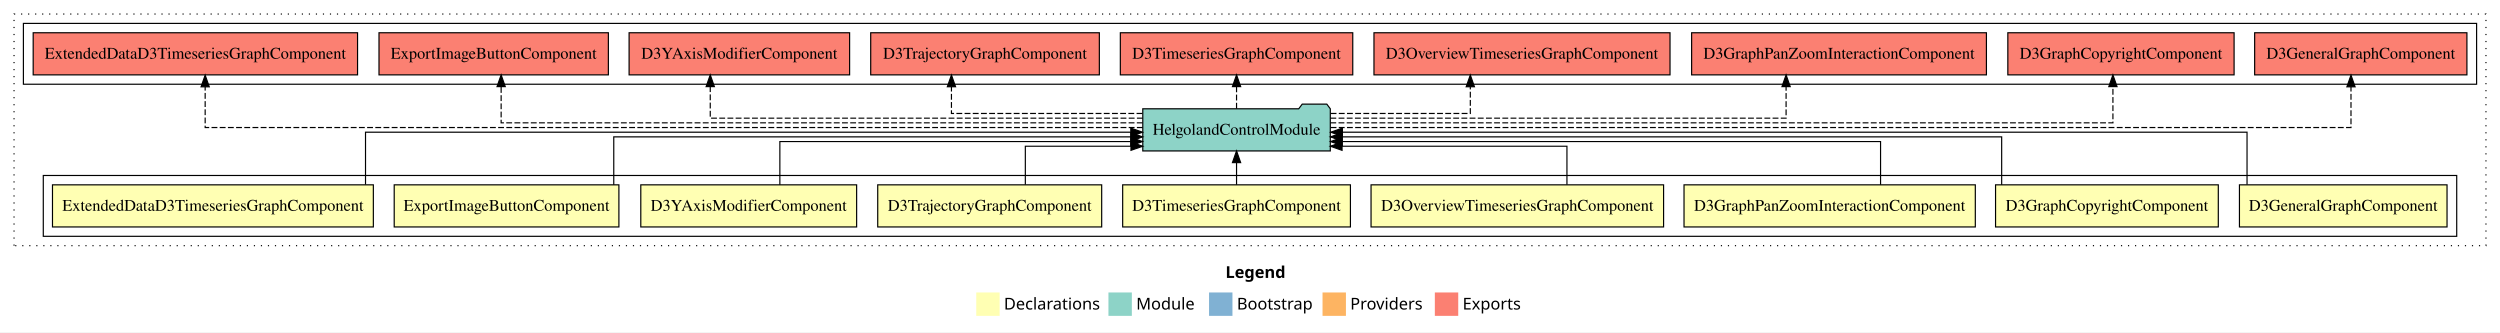
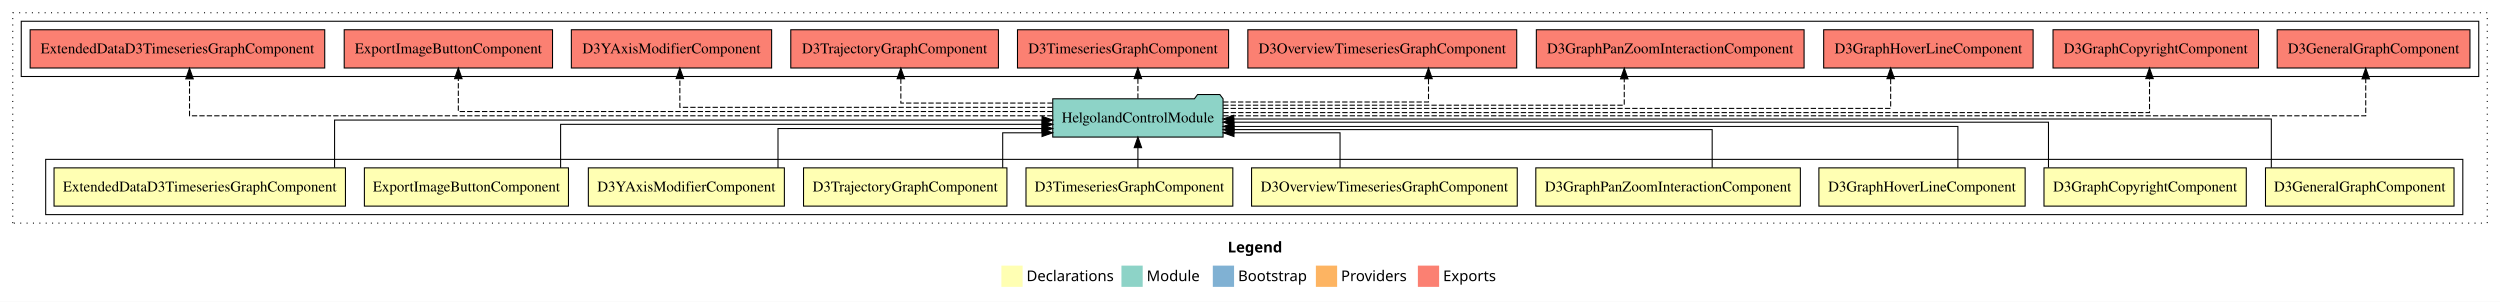
- <svg xmlns="http://www.w3.org/2000/svg" width="2137pt" height="284pt" viewBox="0.00 0.00 2137.00 284.00">
+ <svg xmlns="http://www.w3.org/2000/svg" width="2353pt" height="284pt" viewBox="0.00 0.00 2353.00 284.00">
  <g id="graph0" class="graph" transform="scale(1 1) rotate(0) translate(4 280)">
-     <polygon fill="#ffffff" stroke="transparent" points="-4,4 -4,-280 2133,-280 2133,4 -4,4" />
-     <text text-anchor="start" x="1043.509" y="-42.4" font-family="sans-serif" font-weight="bold" font-size="14.00" fill="#000000">Legend</text>
-     <polygon fill="#ffffb3" stroke="transparent" points="830.5,-10 830.5,-30 850.5,-30 850.5,-10 830.5,-10" />
-     <text text-anchor="start" x="854.129" y="-15.4" font-family="sans-serif" font-size="14.00" fill="#000000">  Declarations</text>
-     <polygon fill="#8dd3c7" stroke="transparent" points="943.5,-10 943.5,-30 963.5,-30 963.5,-10 943.5,-10" />
-     <text text-anchor="start" x="967.225" y="-15.4" font-family="sans-serif" font-size="14.00" fill="#000000">  Module</text>
-     <polygon fill="#80b1d3" stroke="transparent" points="1029.5,-10 1029.5,-30 1049.5,-30 1049.5,-10 1029.5,-10" />
-     <text text-anchor="start" x="1053.281" y="-15.4" font-family="sans-serif" font-size="14.00" fill="#000000">  Bootstrap</text>
-     <polygon fill="#fdb462" stroke="transparent" points="1126.5,-10 1126.5,-30 1146.5,-30 1146.5,-10 1126.5,-10" />
-     <text text-anchor="start" x="1150.173" y="-15.4" font-family="sans-serif" font-size="14.00" fill="#000000">  Providers</text>
-     <polygon fill="#fb8072" stroke="transparent" points="1222.5,-10 1222.5,-30 1242.5,-30 1242.5,-10 1222.5,-10" />
-     <text text-anchor="start" x="1246.226" y="-15.4" font-family="sans-serif" font-size="14.00" fill="#000000">  Exports</text>
+     <polygon fill="#ffffff" stroke="transparent" points="-4,4 -4,-280 2349,-280 2349,4 -4,4" />
+     <text text-anchor="start" x="1151.509" y="-42.4" font-family="sans-serif" font-weight="bold" font-size="14.00" fill="#000000">Legend</text>
+     <polygon fill="#ffffb3" stroke="transparent" points="938.5,-10 938.5,-30 958.5,-30 958.5,-10 938.5,-10" />
+     <text text-anchor="start" x="962.129" y="-15.4" font-family="sans-serif" font-size="14.00" fill="#000000">  Declarations</text>
+     <polygon fill="#8dd3c7" stroke="transparent" points="1051.5,-10 1051.5,-30 1071.5,-30 1071.5,-10 1051.5,-10" />
+     <text text-anchor="start" x="1075.225" y="-15.4" font-family="sans-serif" font-size="14.00" fill="#000000">  Module</text>
+     <polygon fill="#80b1d3" stroke="transparent" points="1137.5,-10 1137.5,-30 1157.5,-30 1157.5,-10 1137.5,-10" />
+     <text text-anchor="start" x="1161.281" y="-15.4" font-family="sans-serif" font-size="14.00" fill="#000000">  Bootstrap</text>
+     <polygon fill="#fdb462" stroke="transparent" points="1234.5,-10 1234.5,-30 1254.5,-30 1254.5,-10 1234.5,-10" />
+     <text text-anchor="start" x="1258.173" y="-15.4" font-family="sans-serif" font-size="14.00" fill="#000000">  Providers</text>
+     <polygon fill="#fb8072" stroke="transparent" points="1330.5,-10 1330.5,-30 1350.5,-30 1350.5,-10 1330.5,-10" />
+     <text text-anchor="start" x="1354.226" y="-15.4" font-family="sans-serif" font-size="14.00" fill="#000000">  Exports</text>
    <g id="clust1" class="cluster">
-       <polygon fill="none" stroke="#000000" stroke-dasharray="1,5" points="8,-70 8,-268 2121,-268 2121,-70 8,-70" />
+       <polygon fill="none" stroke="#000000" stroke-dasharray="1,5" points="8,-70 8,-268 2337,-268 2337,-70 8,-70" />
    </g>
    <g id="clust2" class="cluster">
-       <polygon fill="none" stroke="#000000" points="33,-78 33,-130 2096,-130 2096,-78 33,-78" />
+       <polygon fill="none" stroke="#000000" points="39,-78 39,-130 2314,-130 2314,-78 39,-78" />
    </g>
-     <g id="clust13" class="cluster">
-       <polygon fill="none" stroke="#000000" points="16,-208 16,-260 2113,-260 2113,-208 16,-208" />
+     <g id="clust14" class="cluster">
+       <polygon fill="none" stroke="#000000" points="16,-208 16,-260 2329,-260 2329,-208 16,-208" />
    </g>
    <g id="node1" class="node">
-       <polygon fill="#ffffb3" stroke="#000000" points="2087.723,-122 1910.277,-122 1910.277,-86 2087.723,-86 2087.723,-122" />
-       <text text-anchor="middle" x="1999" y="-99.8" font-family="Times,serif" font-size="14.00" fill="#000000">D3GeneralGraphComponent</text>
+       <polygon fill="#ffffb3" stroke="#000000" points="2305.723,-122 2128.277,-122 2128.277,-86 2305.723,-86 2305.723,-122" />
+       <text text-anchor="middle" x="2217" y="-99.8" font-family="Times,serif" font-size="14.00" fill="#000000">D3GeneralGraphComponent</text>
+     </g>
+     <g id="node11" class="node">
+       <polygon fill="#8dd3c7" stroke="#000000" points="1147.146,-187 1144.146,-191 1123.146,-191 1120.146,-187 986.854,-187 986.854,-151 1147.146,-151 1147.146,-187" />
+       <text text-anchor="middle" x="1067" y="-164.8" font-family="Times,serif" font-size="14.00" fill="#000000">HelgolandControlModule</text>
+     </g>
+     <g id="edge1" class="edge">
+       <path fill="none" stroke="#000000" d="M2133.764,-122.169C2133.764,-141.09 2133.764,-168 2133.764,-168 2133.764,-168 1157.181,-168 1157.181,-168" />
+       <polygon fill="#000000" stroke="#000000" points="1157.181,-164.5 1147.181,-168 1157.181,-171.5 1157.181,-164.5" />
+     </g>
+     <g id="node2" class="node">
+       <polygon fill="#ffffb3" stroke="#000000" points="2110.199,-122 1919.801,-122 1919.801,-86 2110.199,-86 2110.199,-122" />
+       <text text-anchor="middle" x="2015" y="-99.8" font-family="Times,serif" font-size="14.00" fill="#000000">D3GraphCopyrightComponent</text>
+     </g>
+     <g id="edge2" class="edge">
+       <path fill="none" stroke="#000000" d="M1924.025,-122.302C1924.025,-140.27 1924.025,-165 1924.025,-165 1924.025,-165 1157.242,-165 1157.242,-165" />
+       <polygon fill="#000000" stroke="#000000" points="1157.242,-161.5 1147.242,-165 1157.242,-168.5 1157.242,-161.5" />
+     </g>
+     <g id="node3" class="node">
+       <polygon fill="#ffffb3" stroke="#000000" points="1902.06,-122 1707.94,-122 1707.94,-86 1902.06,-86 1902.06,-122" />
+       <text text-anchor="middle" x="1805" y="-99.8" font-family="Times,serif" font-size="14.00" fill="#000000">D3GraphHoverLineComponent</text>
+     </g>
+     <g id="edge3" class="edge">
+       <path fill="none" stroke="#000000" d="M1838.76,-122.035C1838.76,-138.734 1838.76,-161 1838.76,-161 1838.76,-161 1157.408,-161 1157.408,-161" />
+       <polygon fill="#000000" stroke="#000000" points="1157.408,-157.5 1147.408,-161 1157.408,-164.5 1157.408,-157.5" />
+     </g>
+     <g id="node4" class="node">
+       <polygon fill="#ffffb3" stroke="#000000" points="1690.498,-122 1441.502,-122 1441.502,-86 1690.498,-86 1690.498,-122" />
+       <text text-anchor="middle" x="1566" y="-99.8" font-family="Times,serif" font-size="14.00" fill="#000000">D3GraphPanZoomInteractionComponent</text>
+     </g>
+     <g id="edge4" class="edge">
+       <path fill="none" stroke="#000000" d="M1607.5,-122.282C1607.5,-137.948 1607.5,-158 1607.5,-158 1607.5,-158 1157.335,-158 1157.335,-158" />
+       <polygon fill="#000000" stroke="#000000" points="1157.335,-154.5 1147.335,-158 1157.335,-161.5 1157.335,-154.5" />
+     </g>
+     <g id="node5" class="node">
+       <polygon fill="#ffffb3" stroke="#000000" points="1424.032,-122 1173.968,-122 1173.968,-86 1424.032,-86 1424.032,-122" />
+       <text text-anchor="middle" x="1299" y="-99.8" font-family="Times,serif" font-size="14.00" fill="#000000">D3OverviewTimeseriesGraphComponent</text>
+     </g>
+     <g id="edge5" class="edge">
+       <path fill="none" stroke="#000000" d="M1257.245,-122.124C1257.245,-136.783 1257.245,-155 1257.245,-155 1257.245,-155 1157.405,-155 1157.405,-155" />
+       <polygon fill="#000000" stroke="#000000" points="1157.405,-151.5 1147.405,-155 1157.405,-158.5 1157.405,-151.5" />
+     </g>
+     <g id="node6" class="node">
+       <polygon fill="#ffffb3" stroke="#000000" points="1156.339,-122 961.661,-122 961.661,-86 1156.339,-86 1156.339,-122" />
+       <text text-anchor="middle" x="1059" y="-99.8" font-family="Times,serif" font-size="14.00" fill="#000000">D3TimeseriesGraphComponent</text>
+     </g>
+     <g id="edge6" class="edge">
+       <path fill="none" stroke="#000000" d="M1067,-122.106C1067,-122.106 1067,-140.991 1067,-140.991" />
+       <polygon fill="#000000" stroke="#000000" points="1063.5,-140.991 1067,-150.991 1070.5,-140.991 1063.5,-140.991" />
+     </g>
+     <g id="node7" class="node">
+       <polygon fill="#ffffb3" stroke="#000000" points="943.72,-122 752.28,-122 752.28,-86 943.72,-86 943.72,-122" />
+       <text text-anchor="middle" x="848" y="-99.8" font-family="Times,serif" font-size="14.00" fill="#000000">D3TrajectoryGraphComponent</text>
+     </g>
+     <g id="edge7" class="edge">
+       <path fill="none" stroke="#000000" d="M939.735,-122.124C939.735,-136.783 939.735,-155 939.735,-155 939.735,-155 976.762,-155 976.762,-155" />
+       <polygon fill="#000000" stroke="#000000" points="976.762,-158.5 986.762,-155 976.762,-151.5 976.762,-158.5" />
+     </g>
+     <g id="node8" class="node">
+       <polygon fill="#ffffb3" stroke="#000000" points="734.249,-122 549.751,-122 549.751,-86 734.249,-86 734.249,-122" />
+       <text text-anchor="middle" x="642" y="-99.8" font-family="Times,serif" font-size="14.00" fill="#000000">D3YAxisModifierComponent</text>
+     </g>
+     <g id="edge8" class="edge">
+       <path fill="none" stroke="#000000" d="M728.25,-122.009C728.25,-138.049 728.25,-159 728.25,-159 728.25,-159 976.721,-159 976.721,-159" />
+       <polygon fill="#000000" stroke="#000000" points="976.721,-162.5 986.721,-159 976.721,-155.5 976.721,-162.5" />
+     </g>
+     <g id="node9" class="node">
+       <polygon fill="#ffffb3" stroke="#000000" points="531.035,-122 338.965,-122 338.965,-86 531.035,-86 531.035,-122" />
+       <text text-anchor="middle" x="435" y="-99.8" font-family="Times,serif" font-size="14.00" fill="#000000">ExportImageButtonComponent</text>
+     </g>
+     <g id="edge9" class="edge">
+       <path fill="none" stroke="#000000" d="M523.642,-122.022C523.642,-139.373 523.642,-163 523.642,-163 523.642,-163 976.826,-163 976.826,-163" />
+       <polygon fill="#000000" stroke="#000000" points="976.826,-166.5 986.826,-163 976.826,-159.5 976.826,-166.5" />
    </g>
    <g id="node10" class="node">
-       <polygon fill="#8dd3c7" stroke="#000000" points="1133.146,-187 1130.146,-191 1109.146,-191 1106.146,-187 972.854,-187 972.854,-151 1133.146,-151 1133.146,-187" />
-       <text text-anchor="middle" x="1053" y="-164.8" font-family="Times,serif" font-size="14.00" fill="#000000">HelgolandControlModule</text>
-     </g>
-     <g id="edge1" class="edge">
-       <path fill="none" stroke="#000000" d="M1916.764,-122.222C1916.764,-140.828 1916.764,-167 1916.764,-167 1916.764,-167 1143.485,-167 1143.485,-167" />
-       <polygon fill="#000000" stroke="#000000" points="1143.485,-163.5 1133.485,-167 1143.485,-170.5 1143.485,-163.5" />
-     </g>
-     <g id="node2" class="node">
-       <polygon fill="#ffffb3" stroke="#000000" points="1892.199,-122 1701.801,-122 1701.801,-86 1892.199,-86 1892.199,-122" />
-       <text text-anchor="middle" x="1797" y="-99.8" font-family="Times,serif" font-size="14.00" fill="#000000">D3GraphCopyrightComponent</text>
-     </g>
-     <g id="edge2" class="edge">
-       <path fill="none" stroke="#000000" d="M1707.025,-122.022C1707.025,-139.373 1707.025,-163 1707.025,-163 1707.025,-163 1143.196,-163 1143.196,-163" />
-       <polygon fill="#000000" stroke="#000000" points="1143.196,-159.5 1133.196,-163 1143.196,-166.5 1143.196,-159.5" />
-     </g>
-     <g id="node3" class="node">
-       <polygon fill="#ffffb3" stroke="#000000" points="1684.498,-122 1435.502,-122 1435.502,-86 1684.498,-86 1684.498,-122" />
-       <text text-anchor="middle" x="1560" y="-99.8" font-family="Times,serif" font-size="14.00" fill="#000000">D3GraphPanZoomInteractionComponent</text>
-     </g>
-     <g id="edge3" class="edge">
-       <path fill="none" stroke="#000000" d="M1603.5,-122.009C1603.5,-138.049 1603.5,-159 1603.5,-159 1603.5,-159 1143.342,-159 1143.342,-159" />
-       <polygon fill="#000000" stroke="#000000" points="1143.342,-155.5 1133.342,-159 1143.342,-162.5 1143.342,-155.5" />
-     </g>
-     <g id="node4" class="node">
-       <polygon fill="#ffffb3" stroke="#000000" points="1418.032,-122 1167.968,-122 1167.968,-86 1418.032,-86 1418.032,-122" />
-       <text text-anchor="middle" x="1293" y="-99.8" font-family="Times,serif" font-size="14.00" fill="#000000">D3OverviewTimeseriesGraphComponent</text>
-     </g>
-     <g id="edge4" class="edge">
-       <path fill="none" stroke="#000000" d="M1335.422,-122.124C1335.422,-136.783 1335.422,-155 1335.422,-155 1335.422,-155 1143.175,-155 1143.175,-155" />
-       <polygon fill="#000000" stroke="#000000" points="1143.175,-151.5 1133.175,-155 1143.175,-158.5 1143.175,-151.5" />
-     </g>
-     <g id="node5" class="node">
-       <polygon fill="#ffffb3" stroke="#000000" points="1150.339,-122 955.661,-122 955.661,-86 1150.339,-86 1150.339,-122" />
-       <text text-anchor="middle" x="1053" y="-99.8" font-family="Times,serif" font-size="14.00" fill="#000000">D3TimeseriesGraphComponent</text>
-     </g>
-     <g id="edge5" class="edge">
-       <path fill="none" stroke="#000000" d="M1053,-122.106C1053,-122.106 1053,-140.991 1053,-140.991" />
-       <polygon fill="#000000" stroke="#000000" points="1049.5,-140.991 1053,-150.991 1056.5,-140.991 1049.5,-140.991" />
-     </g>
-     <g id="node6" class="node">
-       <polygon fill="#ffffb3" stroke="#000000" points="937.72,-122 746.28,-122 746.28,-86 937.72,-86 937.72,-122" />
-       <text text-anchor="middle" x="842" y="-99.8" font-family="Times,serif" font-size="14.00" fill="#000000">D3TrajectoryGraphComponent</text>
-     </g>
-     <g id="edge6" class="edge">
-       <path fill="none" stroke="#000000" d="M872.453,-122.124C872.453,-136.783 872.453,-155 872.453,-155 872.453,-155 962.758,-155 962.758,-155" />
-       <polygon fill="#000000" stroke="#000000" points="962.758,-158.5 972.758,-155 962.758,-151.5 962.758,-158.5" />
-     </g>
-     <g id="node7" class="node">
-       <polygon fill="#ffffb3" stroke="#000000" points="728.249,-122 543.751,-122 543.751,-86 728.249,-86 728.249,-122" />
-       <text text-anchor="middle" x="636" y="-99.8" font-family="Times,serif" font-size="14.00" fill="#000000">D3YAxisModifierComponent</text>
-     </g>
-     <g id="edge7" class="edge">
-       <path fill="none" stroke="#000000" d="M662.625,-122.009C662.625,-138.049 662.625,-159 662.625,-159 662.625,-159 962.587,-159 962.587,-159" />
-       <polygon fill="#000000" stroke="#000000" points="962.587,-162.5 972.587,-159 962.587,-155.5 962.587,-162.5" />
-     </g>
-     <g id="node8" class="node">
-       <polygon fill="#ffffb3" stroke="#000000" points="525.035,-122 332.965,-122 332.965,-86 525.035,-86 525.035,-122" />
-       <text text-anchor="middle" x="429" y="-99.8" font-family="Times,serif" font-size="14.00" fill="#000000">ExportImageButtonComponent</text>
-     </g>
-     <g id="edge8" class="edge">
-       <path fill="none" stroke="#000000" d="M520.642,-122.022C520.642,-139.373 520.642,-163 520.642,-163 520.642,-163 962.724,-163 962.724,-163" />
-       <polygon fill="#000000" stroke="#000000" points="962.724,-166.5 972.724,-163 962.724,-159.5 962.724,-166.5" />
-     </g>
-     <g id="node9" class="node">
-       <polygon fill="#ffffb3" stroke="#000000" points="315.138,-122 40.862,-122 40.862,-86 315.138,-86 315.138,-122" />
-       <text text-anchor="middle" x="178" y="-99.8" font-family="Times,serif" font-size="14.00" fill="#000000">ExtendedDataD3TimeseriesGraphComponent</text>
-     </g>
-     <g id="edge9" class="edge">
-       <path fill="none" stroke="#000000" d="M308.444,-122.222C308.444,-140.828 308.444,-167 308.444,-167 308.444,-167 962.612,-167 962.612,-167" />
-       <polygon fill="#000000" stroke="#000000" points="962.612,-170.5 972.612,-167 962.612,-163.5 962.612,-170.5" />
-     </g>
-     <g id="node11" class="node">
-       <polygon fill="#fb8072" stroke="#000000" points="2104.722,-252 1923.277,-252 1923.277,-216 2104.722,-216 2104.722,-252" />
-       <text text-anchor="middle" x="2014" y="-229.8" font-family="Times,serif" font-size="14.00" fill="#000000">D3GeneralGraphComponent </text>
+       <polygon fill="#ffffb3" stroke="#000000" points="321.138,-122 46.862,-122 46.862,-86 321.138,-86 321.138,-122" />
+       <text text-anchor="middle" x="184" y="-99.8" font-family="Times,serif" font-size="14.00" fill="#000000">ExtendedDataD3TimeseriesGraphComponent</text>
    </g>
    <g id="edge10" class="edge">
-       <path fill="none" stroke="#000000" stroke-dasharray="5,2" d="M1133.399,-171C1363.064,-171 2005.625,-171 2005.625,-171 2005.625,-171 2005.625,-205.778 2005.625,-205.778" />
-       <polygon fill="#000000" stroke="#000000" points="2002.125,-205.778 2005.625,-215.778 2009.125,-205.778 2002.125,-205.778" />
+       <path fill="none" stroke="#000000" d="M310.901,-122.222C310.901,-140.828 310.901,-167 310.901,-167 310.901,-167 976.8,-167 976.8,-167" />
+       <polygon fill="#000000" stroke="#000000" points="976.8,-170.5 986.8,-167 976.8,-163.5 976.8,-170.5" />
    </g>
    <g id="node12" class="node">
-       <polygon fill="#fb8072" stroke="#000000" points="1905.699,-252 1712.301,-252 1712.301,-216 1905.699,-216 1905.699,-252" />
-       <text text-anchor="middle" x="1809" y="-229.8" font-family="Times,serif" font-size="14.00" fill="#000000">D3GraphCopyrightComponent </text>
+       <polygon fill="#fb8072" stroke="#000000" points="2320.722,-252 2139.278,-252 2139.278,-216 2320.722,-216 2320.722,-252" />
+       <text text-anchor="middle" x="2230" y="-229.8" font-family="Times,serif" font-size="14.00" fill="#000000">D3GeneralGraphComponent </text>
    </g>
    <g id="edge11" class="edge">
-       <path fill="none" stroke="#000000" stroke-dasharray="5,2" d="M1133.169,-175C1326.423,-175 1802.125,-175 1802.125,-175 1802.125,-175 1802.125,-205.977 1802.125,-205.977" />
-       <polygon fill="#000000" stroke="#000000" points="1798.625,-205.977 1802.125,-215.977 1805.625,-205.977 1798.625,-205.977" />
+       <path fill="none" stroke="#000000" stroke-dasharray="5,2" d="M1147.344,-171C1409.414,-171 2222.625,-171 2222.625,-171 2222.625,-171 2222.625,-205.778 2222.625,-205.778" />
+       <polygon fill="#000000" stroke="#000000" points="2219.125,-205.778 2222.625,-215.778 2226.125,-205.778 2219.125,-205.778" />
    </g>
    <g id="node13" class="node">
+       <polygon fill="#fb8072" stroke="#000000" points="2121.699,-252 1928.301,-252 1928.301,-216 2121.699,-216 2121.699,-252" />
+       <text text-anchor="middle" x="2025" y="-229.8" font-family="Times,serif" font-size="14.00" fill="#000000">D3GraphCopyrightComponent </text>
+     </g>
+     <g id="edge12" class="edge">
+       <path fill="none" stroke="#000000" stroke-dasharray="5,2" d="M1147.357,-174C1376.902,-174 2019.125,-174 2019.125,-174 2019.125,-174 2019.125,-205.998 2019.125,-205.998" />
+       <polygon fill="#000000" stroke="#000000" points="2015.625,-205.998 2019.125,-215.998 2022.625,-205.998 2015.625,-205.998" />
+     </g>
+     <g id="node14" class="node">
+       <polygon fill="#fb8072" stroke="#000000" points="1909.561,-252 1712.439,-252 1712.439,-216 1909.561,-216 1909.561,-252" />
+       <text text-anchor="middle" x="1811" y="-229.8" font-family="Times,serif" font-size="14.00" fill="#000000">D3GraphHoverLineComponent </text>
+     </g>
+     <g id="edge13" class="edge">
+       <path fill="none" stroke="#000000" stroke-dasharray="5,2" d="M1147.239,-178C1332.731,-178 1775.49,-178 1775.49,-178 1775.49,-178 1775.49,-205.973 1775.49,-205.973" />
+       <polygon fill="#000000" stroke="#000000" points="1771.99,-205.973 1775.49,-215.973 1778.99,-205.973 1771.99,-205.973" />
+     </g>
+     <g id="node15" class="node">
      <polygon fill="#fb8072" stroke="#000000" points="1693.998,-252 1442.002,-252 1442.002,-216 1693.998,-216 1693.998,-252" />
      <text text-anchor="middle" x="1568" y="-229.8" font-family="Times,serif" font-size="14.00" fill="#000000">D3GraphPanZoomInteractionComponent </text>
    </g>
-     <g id="edge12" class="edge">
-       <path fill="none" stroke="#000000" stroke-dasharray="5,2" d="M1133.219,-179C1267.386,-179 1522.75,-179 1522.75,-179 1522.75,-179 1522.75,-205.991 1522.75,-205.991" />
-       <polygon fill="#000000" stroke="#000000" points="1519.25,-205.991 1522.75,-215.991 1526.25,-205.991 1519.25,-205.991" />
+     <g id="edge14" class="edge">
+       <path fill="none" stroke="#000000" stroke-dasharray="5,2" d="M1147.258,-181C1278.539,-181 1524.75,-181 1524.75,-181 1524.75,-181 1524.75,-205.76 1524.75,-205.76" />
+       <polygon fill="#000000" stroke="#000000" points="1521.25,-205.76 1524.75,-215.76 1528.25,-205.76 1521.25,-205.76" />
    </g>
-     <g id="node14" class="node">
+     <g id="node16" class="node">
      <polygon fill="#fb8072" stroke="#000000" points="1423.533,-252 1170.467,-252 1170.467,-216 1423.533,-216 1423.533,-252" />
      <text text-anchor="middle" x="1297" y="-229.8" font-family="Times,serif" font-size="14.00" fill="#000000">D3OverviewTimeseriesGraphComponent </text>
    </g>
-     <g id="edge13" class="edge">
-       <path fill="none" stroke="#000000" stroke-dasharray="5,2" d="M1133.414,-183C1188.941,-183 1252.828,-183 1252.828,-183 1252.828,-183 1252.828,-205.876 1252.828,-205.876" />
-       <polygon fill="#000000" stroke="#000000" points="1249.328,-205.876 1252.828,-215.876 1256.328,-205.876 1249.328,-205.876" />
+     <g id="edge15" class="edge">
+       <path fill="none" stroke="#000000" stroke-dasharray="5,2" d="M1147.213,-184C1227.916,-184 1340.505,-184 1340.505,-184 1340.505,-184 1340.505,-205.949 1340.505,-205.949" />
+       <polygon fill="#000000" stroke="#000000" points="1337.005,-205.949 1340.505,-215.949 1344.005,-205.949 1337.005,-205.949" />
    </g>
-     <g id="node15" class="node">
+     <g id="node17" class="node">
      <polygon fill="#fb8072" stroke="#000000" points="1152.339,-252 953.661,-252 953.661,-216 1152.339,-216 1152.339,-252" />
      <text text-anchor="middle" x="1053" y="-229.8" font-family="Times,serif" font-size="14.00" fill="#000000">D3TimeseriesGraphComponent </text>
    </g>
-     <g id="edge14" class="edge">
-       <path fill="none" stroke="#000000" stroke-dasharray="5,2" d="M1053,-187.106C1053,-187.106 1053,-205.991 1053,-205.991" />
-       <polygon fill="#000000" stroke="#000000" points="1049.5,-205.991 1053,-215.991 1056.5,-205.991 1049.5,-205.991" />
+     <g id="edge16" class="edge">
+       <path fill="none" stroke="#000000" stroke-dasharray="5,2" d="M1067,-187.106C1067,-187.106 1067,-205.991 1067,-205.991" />
+       <polygon fill="#000000" stroke="#000000" points="1063.5,-205.991 1067,-215.991 1070.5,-205.991 1063.5,-205.991" />
    </g>
-     <g id="node16" class="node">
+     <g id="node18" class="node">
      <polygon fill="#fb8072" stroke="#000000" points="935.72,-252 740.28,-252 740.28,-216 935.72,-216 935.72,-252" />
      <text text-anchor="middle" x="838" y="-229.8" font-family="Times,serif" font-size="14.00" fill="#000000">D3TrajectoryGraphComponent </text>
    </g>
-     <g id="edge15" class="edge">
-       <path fill="none" stroke="#000000" stroke-dasharray="5,2" d="M972.527,-183C901.542,-183 809.297,-183 809.297,-183 809.297,-183 809.297,-205.876 809.297,-205.876" />
-       <polygon fill="#000000" stroke="#000000" points="805.797,-205.876 809.297,-215.876 812.797,-205.876 805.797,-205.876" />
+     <g id="edge17" class="edge">
+       <path fill="none" stroke="#000000" stroke-dasharray="5,2" d="M986.762,-183C922.794,-183 843.875,-183 843.875,-183 843.875,-183 843.875,-205.876 843.875,-205.876" />
+       <polygon fill="#000000" stroke="#000000" points="840.375,-205.876 843.875,-215.876 847.375,-205.876 840.375,-205.876" />
    </g>
-     <g id="node17" class="node">
+     <g id="node19" class="node">
      <polygon fill="#fb8072" stroke="#000000" points="722.249,-252 533.751,-252 533.751,-216 722.249,-216 722.249,-252" />
      <text text-anchor="middle" x="628" y="-229.8" font-family="Times,serif" font-size="14.00" fill="#000000">D3YAxisModifierComponent </text>
    </g>
-     <g id="edge16" class="edge">
-       <path fill="none" stroke="#000000" stroke-dasharray="5,2" d="M972.831,-179C843.492,-179 603.125,-179 603.125,-179 603.125,-179 603.125,-205.991 603.125,-205.991" />
-       <polygon fill="#000000" stroke="#000000" points="599.625,-205.991 603.125,-215.991 606.625,-205.991 599.625,-205.991" />
+     <g id="edge18" class="edge">
+       <path fill="none" stroke="#000000" stroke-dasharray="5,2" d="M986.667,-179C861.936,-179 635.875,-179 635.875,-179 635.875,-179 635.875,-205.991 635.875,-205.991" />
+       <polygon fill="#000000" stroke="#000000" points="632.375,-205.991 635.875,-215.991 639.375,-205.991 632.375,-205.991" />
    </g>
-     <g id="node18" class="node">
+     <g id="node20" class="node">
      <polygon fill="#fb8072" stroke="#000000" points="516.034,-252 319.966,-252 319.966,-216 516.034,-216 516.034,-252" />
      <text text-anchor="middle" x="418" y="-229.8" font-family="Times,serif" font-size="14.00" fill="#000000">ExportImageButtonComponent </text>
    </g>
-     <g id="edge17" class="edge">
-       <path fill="none" stroke="#000000" stroke-dasharray="5,2" d="M972.746,-175C803.276,-175 424.375,-175 424.375,-175 424.375,-175 424.375,-205.977 424.375,-205.977" />
-       <polygon fill="#000000" stroke="#000000" points="420.875,-205.977 424.375,-215.977 427.875,-205.977 420.875,-205.977" />
+     <g id="edge19" class="edge">
+       <path fill="none" stroke="#000000" stroke-dasharray="5,2" d="M986.639,-175C814.849,-175 427.375,-175 427.375,-175 427.375,-175 427.375,-205.977 427.375,-205.977" />
+       <polygon fill="#000000" stroke="#000000" points="423.875,-205.977 427.375,-215.977 430.875,-205.977 423.875,-205.977" />
    </g>
-     <g id="node19" class="node">
+     <g id="node21" class="node">
      <polygon fill="#fb8072" stroke="#000000" points="301.638,-252 24.362,-252 24.362,-216 301.638,-216 301.638,-252" />
      <text text-anchor="middle" x="163" y="-229.8" font-family="Times,serif" font-size="14.00" fill="#000000">ExtendedDataD3TimeseriesGraphComponent </text>
    </g>
-     <g id="edge18" class="edge">
-       <path fill="none" stroke="#000000" stroke-dasharray="5,2" d="M972.816,-171C755.486,-171 171.375,-171 171.375,-171 171.375,-171 171.375,-205.778 171.375,-205.778" />
-       <polygon fill="#000000" stroke="#000000" points="167.875,-205.778 171.375,-215.778 174.875,-205.778 167.875,-205.778" />
+     <g id="edge20" class="edge">
+       <path fill="none" stroke="#000000" stroke-dasharray="5,2" d="M986.606,-171C767.194,-171 174.375,-171 174.375,-171 174.375,-171 174.375,-205.778 174.375,-205.778" />
+       <polygon fill="#000000" stroke="#000000" points="170.875,-205.778 174.375,-215.778 177.875,-205.778 170.875,-205.778" />
    </g>
  </g>
</svg>
